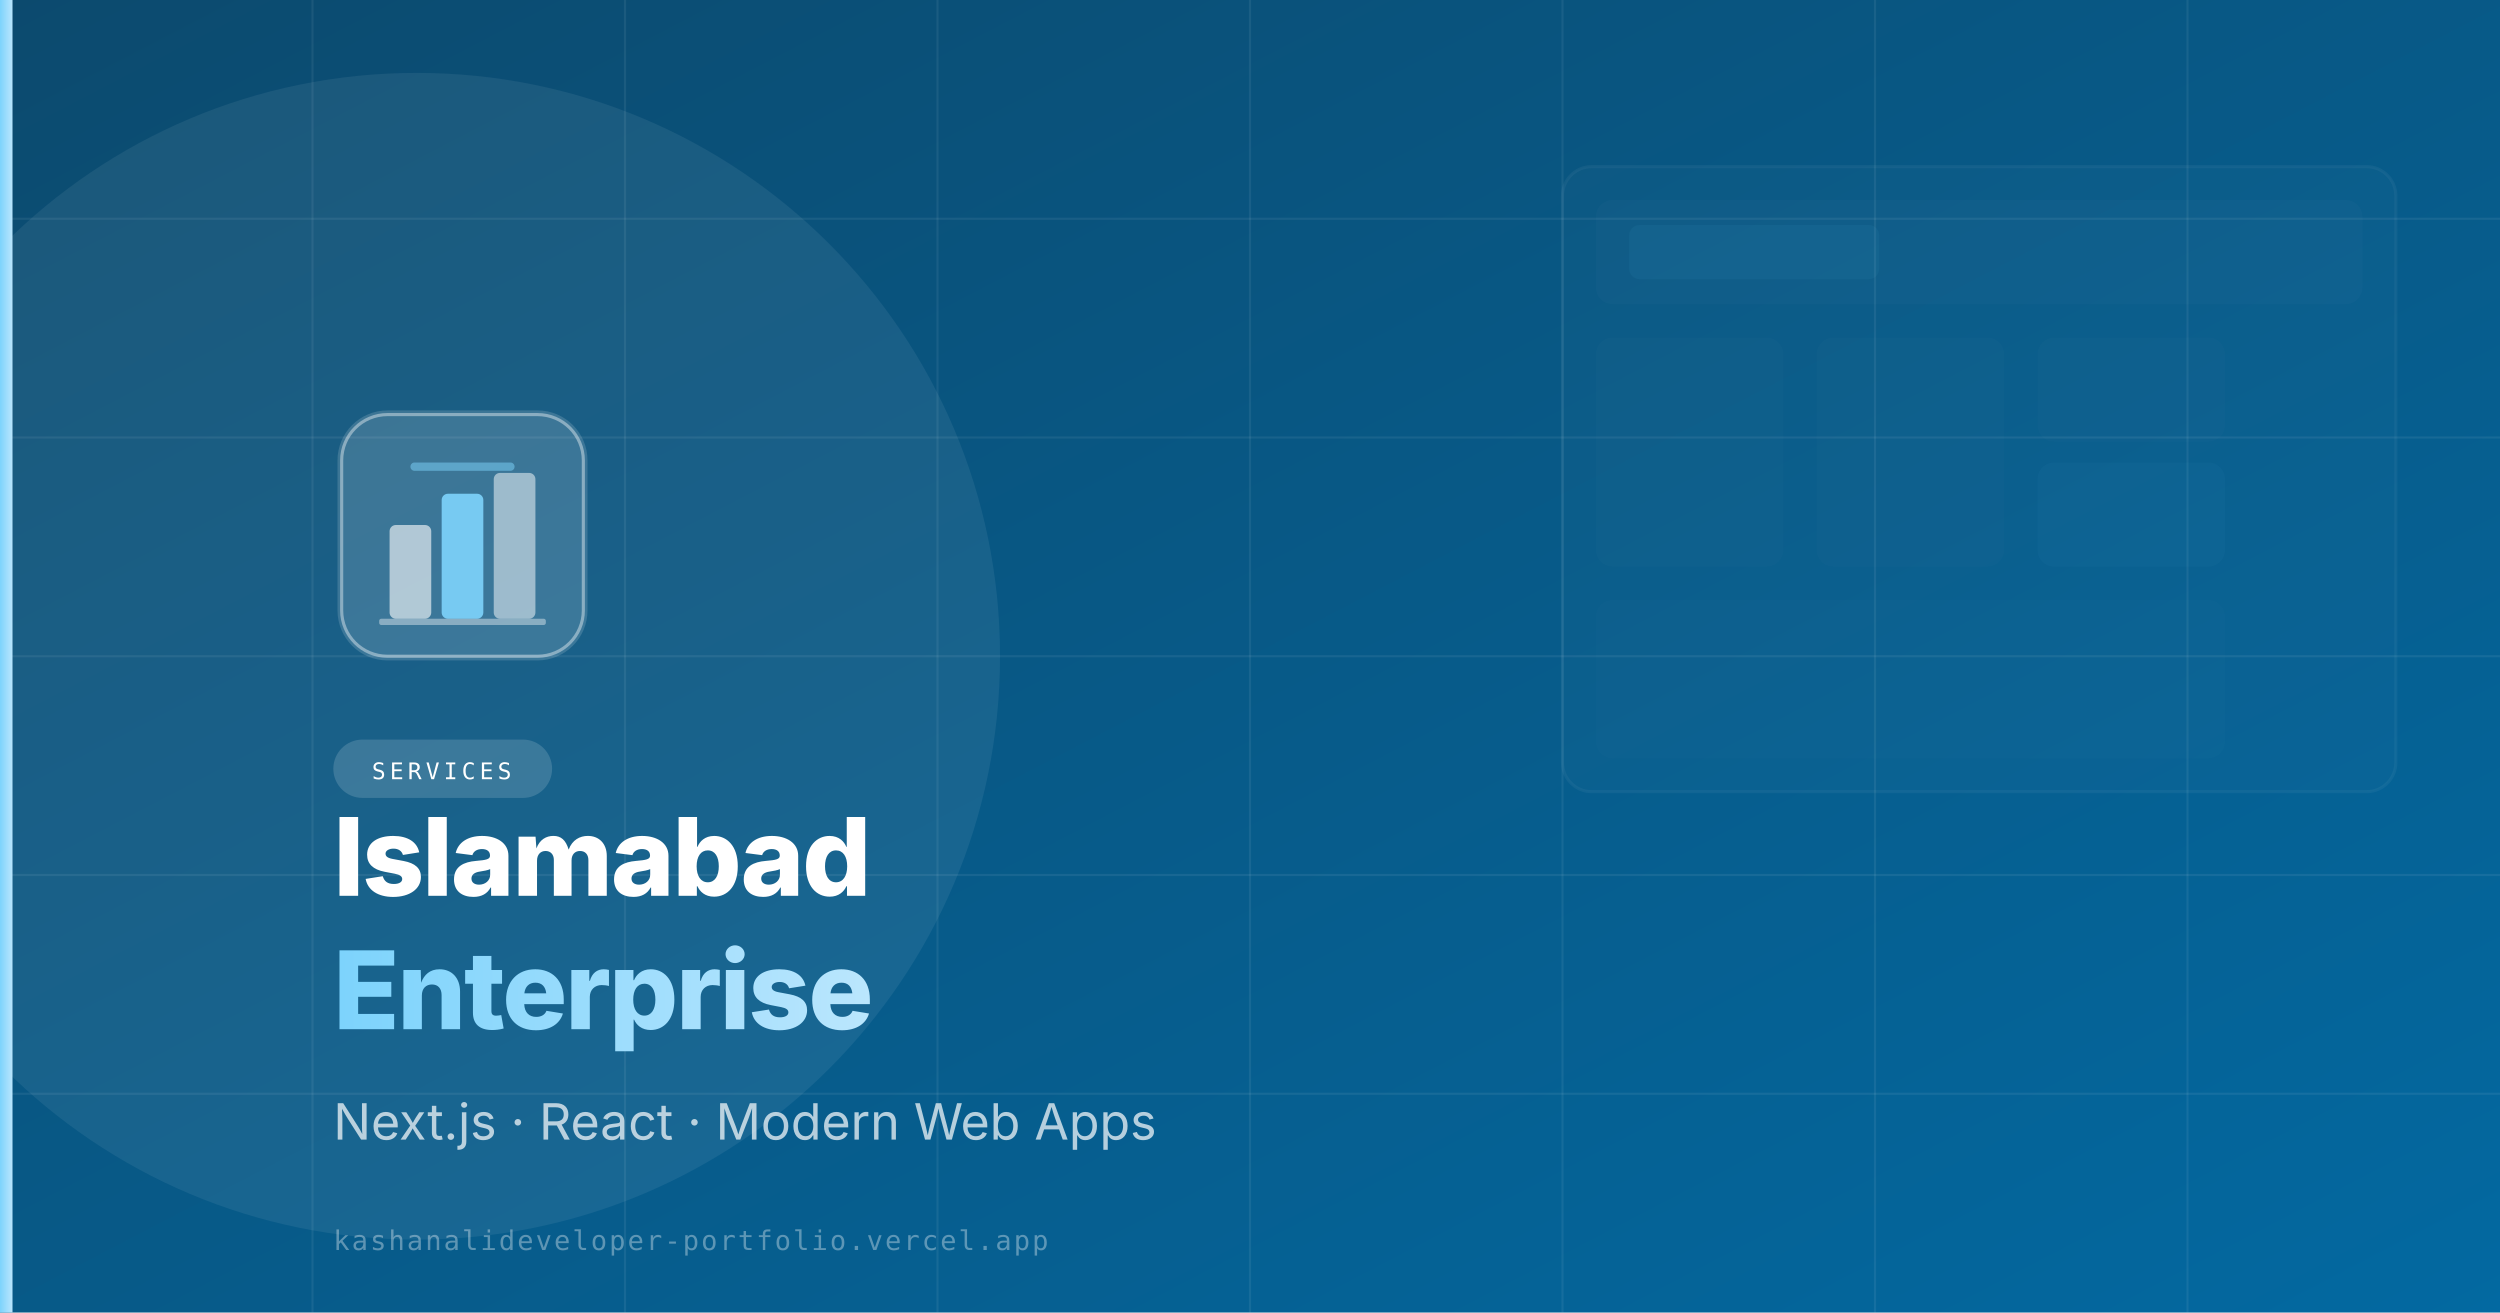
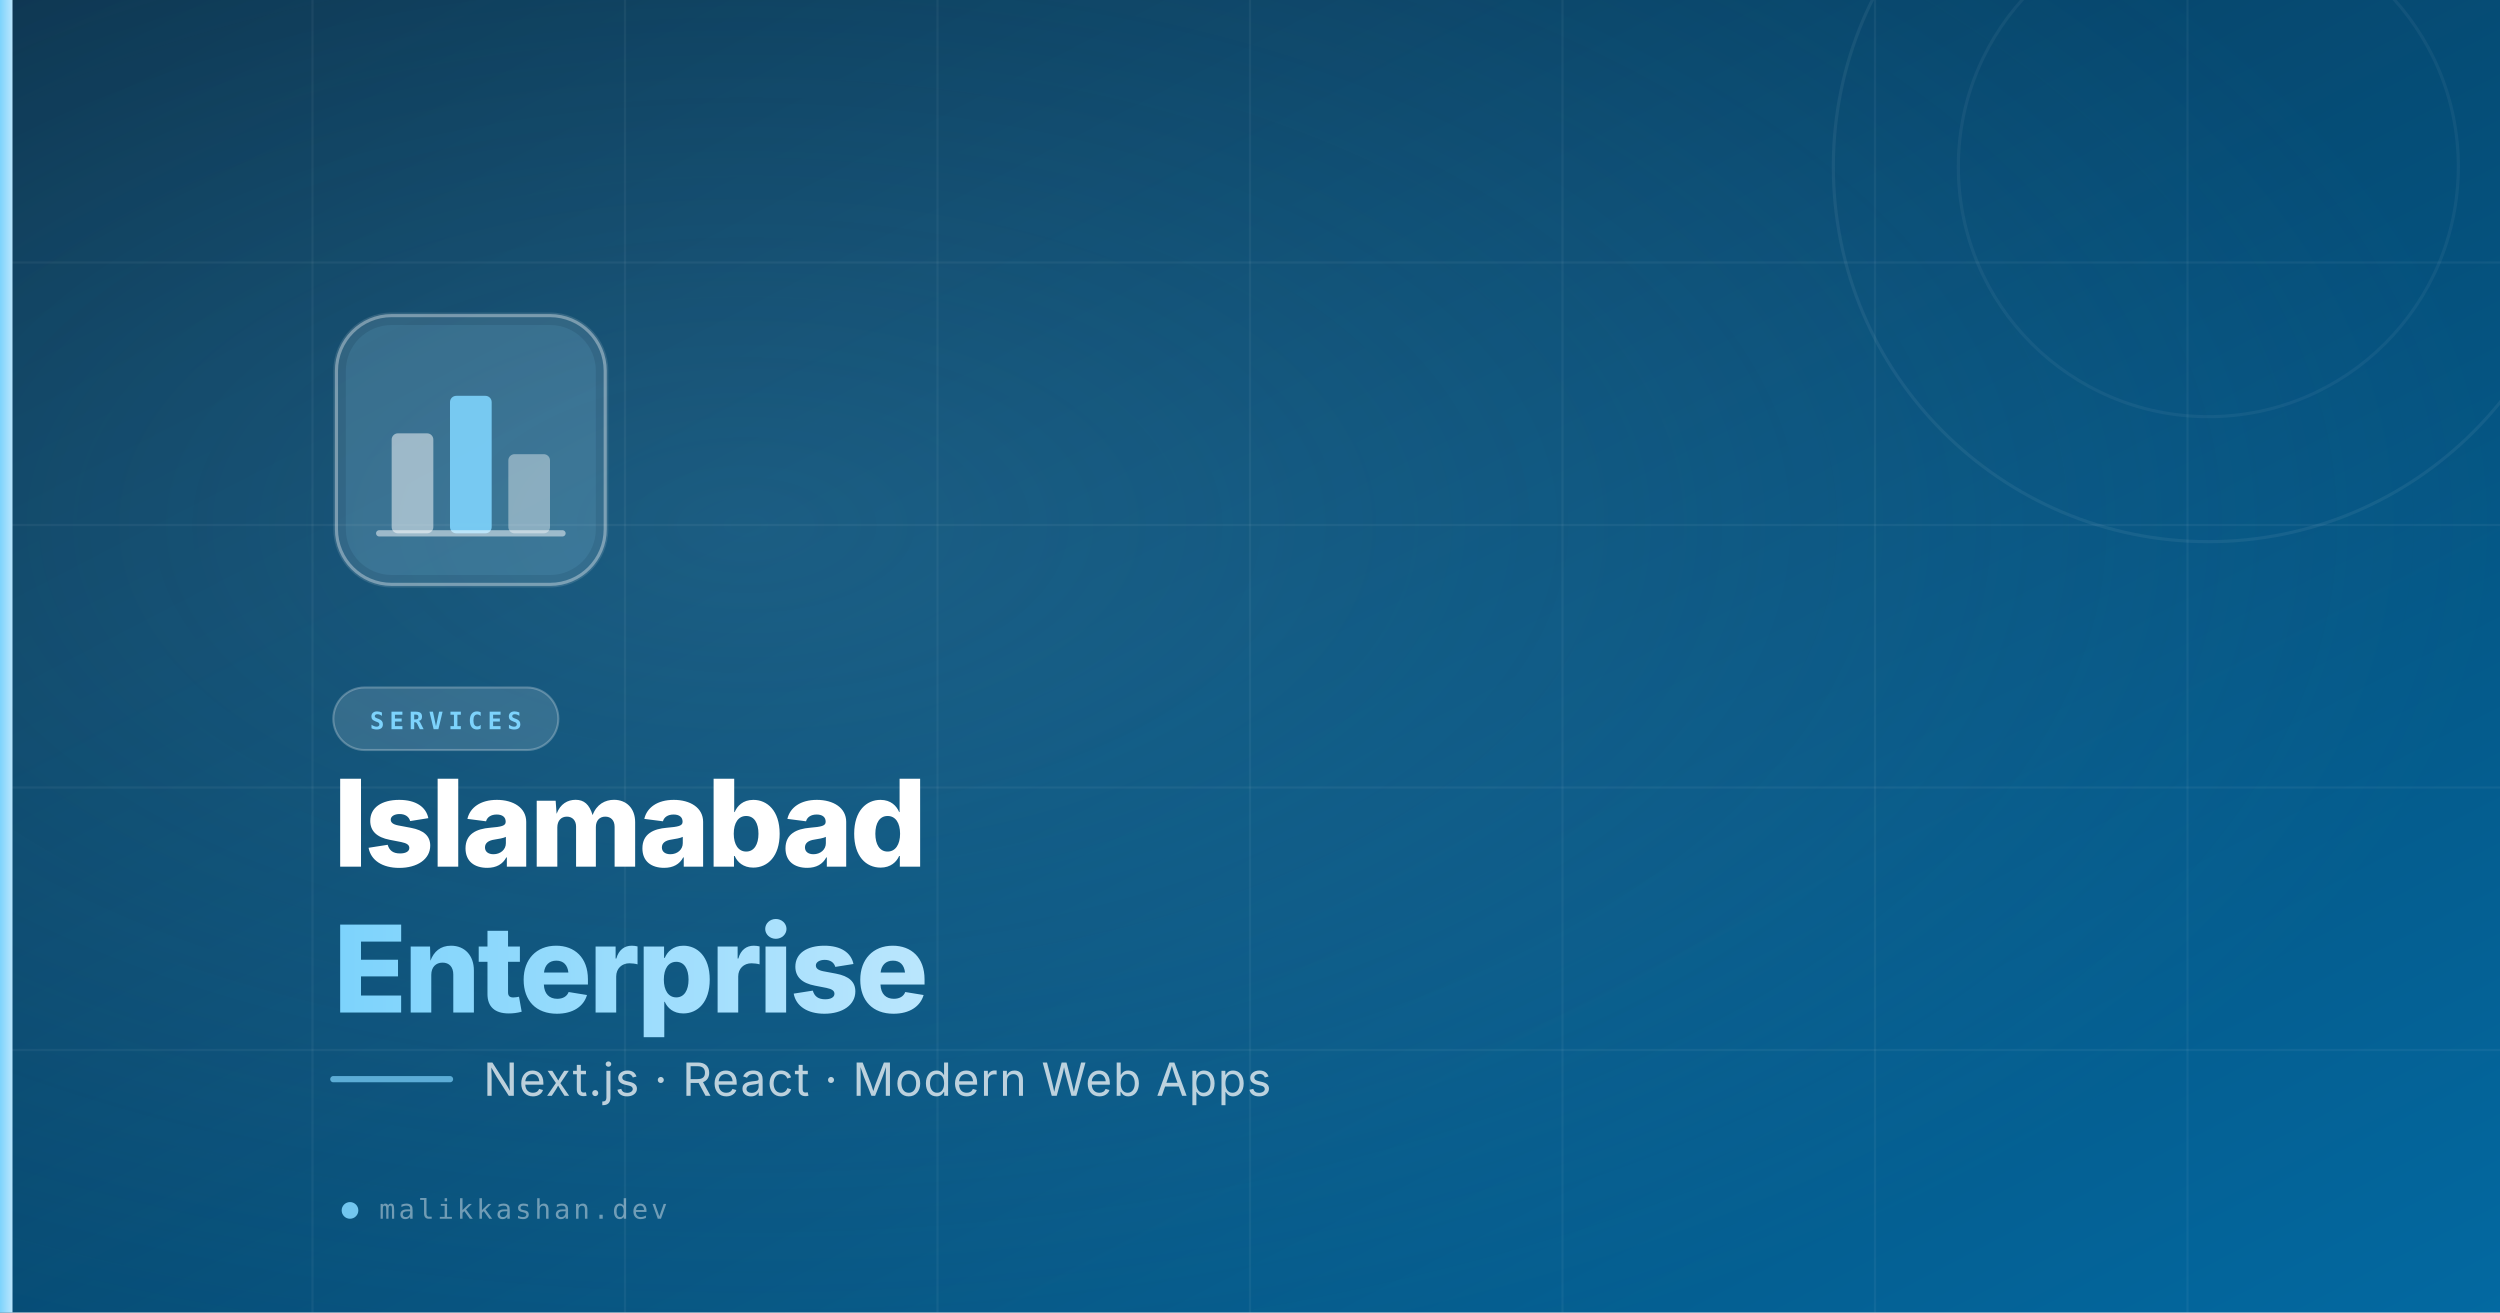
- <svg xmlns="http://www.w3.org/2000/svg" width="1200" height="630" viewBox="0 0 1200 630">
+ <svg xmlns="http://www.w3.org/2000/svg" width="1200" height="630" viewBox="0 0 1200 630" role="img" aria-label="Islamabad Enterprise">
  <defs>
    <linearGradient id="bg" x1="0%" y1="0%" x2="100%" y2="100%">
-       <stop offset="0%" style="stop-color:#0c4a6e" />
-       <stop offset="100%" style="stop-color:#0369a1" />
+       <stop offset="0%" stop-color="#082f49" />
+       <stop offset="100%" stop-color="#0369a1" />
    </linearGradient>
    <linearGradient id="acc" x1="0%" y1="0%" x2="100%" y2="0%">
-       <stop offset="0%" style="stop-color:#7dd3fc" />
-       <stop offset="100%" style="stop-color:#bae6fd" />
+       <stop offset="0%" stop-color="#7dd3fc" />
+       <stop offset="100%" stop-color="#bae6fd" />
    </linearGradient>
+     <radialGradient id="glow" cx="30%" cy="40%" r="70%">
+       <stop offset="0%" stop-color="#7dd3fc" stop-opacity="0.18" />
+       <stop offset="100%" stop-color="#7dd3fc" stop-opacity="0" />
+     </radialGradient>
  </defs>
  <rect width="1200" height="630" fill="url(#bg)" />
-   <g stroke="rgba(255,255,255,0.07)" stroke-width="1">
-     <line x1="0" y1="105" x2="1200" y2="105" />
-     <line x1="0" y1="210" x2="1200" y2="210" />
-     <line x1="0" y1="315" x2="1200" y2="315" />
-     <line x1="0" y1="420" x2="1200" y2="420" />
-     <line x1="0" y1="525" x2="1200" y2="525" />
+   <rect width="1200" height="630" fill="url(#glow)" />
+   <g stroke="rgba(255,255,255,0.05)" stroke-width="1">
+     <line x1="0" y1="126" x2="1200" y2="126" />
+     <line x1="0" y1="252" x2="1200" y2="252" />
+     <line x1="0" y1="378" x2="1200" y2="378" />
+     <line x1="0" y1="504" x2="1200" y2="504" />
    <line x1="150" y1="0" x2="150" y2="630" />
    <line x1="300" y1="0" x2="300" y2="630" />
    <line x1="450" y1="0" x2="450" y2="630" />
    <line x1="600" y1="0" x2="600" y2="630" />
    <line x1="750" y1="0" x2="750" y2="630" />
    <line x1="900" y1="0" x2="900" y2="630" />
    <line x1="1050" y1="0" x2="1050" y2="630" />
  </g>
-   <circle cx="200" cy="315" r="280" fill="white" opacity="0.07" />
+   <circle cx="1060" cy="80" r="180" fill="none" stroke="rgba(255,255,255,0.06)" stroke-width="1.5" />
+   <circle cx="1060" cy="80" r="120" fill="none" stroke="rgba(255,255,255,0.05)" stroke-width="1.5" />
  <rect x="0" y="0" width="6" height="630" fill="url(#acc)" />
-   <g transform="translate(162, 197)">
-     <rect width="120" height="120" rx="24" fill="white" opacity="0.15" />
-     <rect x="2" y="2" width="116" height="116" rx="22" fill="none" stroke="white" stroke-width="1.5" opacity="0.4" />
-     <rect x="25" y="55" width="20" height="45" rx="3" fill="white" opacity="0.6" />
-     <rect x="50" y="40" width="20" height="60" rx="3" fill="#7dd3fc" opacity="0.9" />
-     <rect x="75" y="30" width="20" height="70" rx="3" fill="white" opacity="0.5" />
-     <rect x="20" y="100" width="80" height="3" rx="1" fill="white" opacity="0.4" />
-     <rect x="35" y="25" width="50" height="4" rx="2" fill="#7dd3fc" opacity="0.5" />
+   <g transform="translate(160, 150)">
+     <rect width="132" height="132" rx="28" fill="rgba(255,255,255,0.12)" />
+     <rect x="1.5" y="1.5" width="129" height="129" rx="26.5" fill="none" stroke="rgba(255,255,255,0.35)" stroke-width="1.5" />
+     <rect x="6" y="6" width="120" height="120" rx="22" fill="#7dd3fc" opacity="0.10" />
+     <g transform="translate(6, 6)">
+       <rect x="22" y="52" width="20" height="48" rx="3" fill="#fff" opacity="0.5" />
+       <rect x="50" y="34" width="20" height="66" rx="3" fill="#7dd3fc" opacity="0.9" />
+       <rect x="78" y="62" width="20" height="38" rx="3" fill="#fff" opacity="0.4" />
+       <line x1="16" y1="100" x2="104" y2="100" stroke="#fff" stroke-width="3" stroke-linecap="round" opacity="0.5" />
+     </g>
  </g>
-   <rect x="160" y="355" width="105" height="28" rx="14" fill="white" opacity="0.15" />
-   <text x="212" y="374" font-family="monospace" font-size="11" fill="white" text-anchor="middle" letter-spacing="2">SERVICES</text>
-   <text x="160" y="430" font-family="'Inter','Helvetica Neue',sans-serif" font-size="52" font-weight="800" fill="white" letter-spacing="-1">Islamabad</text>
-   <text x="160" y="494" font-family="'Inter','Helvetica Neue',sans-serif" font-size="52" font-weight="800" fill="url(#acc)" letter-spacing="-1">Enterprise</text>
-   <text x="160" y="547" font-family="'Inter','Helvetica Neue',sans-serif" font-size="24" font-weight="400" fill="rgba(255,255,255,0.7)">Next.js · React · Modern Web Apps</text>
-   <g transform="translate(750, 80)" opacity="0.22">
-     <rect width="400" height="300" rx="14" fill="rgba(255,255,255,0.07)" stroke="rgba(255,255,255,0.2)" stroke-width="1.5" />
-     <rect x="16" y="16" width="368" height="50" rx="8" fill="rgba(255,255,255,0.08)" />
-     <rect x="32" y="28" width="120" height="26" rx="5" fill="#7dd3fc" opacity="0.25" />
-     <rect x="16" y="82" width="90" height="110" rx="8" fill="rgba(255,255,255,0.06)" />
-     <rect x="122" y="82" width="90" height="110" rx="8" fill="rgba(255,255,255,0.06)" />
-     <rect x="228" y="82" width="90" height="50" rx="8" fill="rgba(255,255,255,0.06)" />
-     <rect x="228" y="142" width="90" height="50" rx="8" fill="#7dd3fc" opacity="0.15" />
-     <rect x="16" y="208" width="302" height="76" rx="8" fill="rgba(255,255,255,0.05)" />
+   <rect x="160" y="330" width="108" height="30" rx="15" fill="rgba(255,255,255,0.14)" stroke="rgba(255,255,255,0.25)" stroke-width="1" />
+   <text x="214" y="350" font-family="'JetBrains Mono','Consolas',monospace" font-size="11.5" fill="#7dd3fc" text-anchor="middle" letter-spacing="2.5" font-weight="700">SERVICES</text>
+   <text x="160" y="416" font-family="'Poppins','Inter','Segoe UI',sans-serif" font-size="58" font-weight="800" fill="#ffffff" letter-spacing="-1.5">Islamabad</text>
+   <text x="160" y="486" font-family="'Poppins','Inter','Segoe UI',sans-serif" font-size="58" font-weight="800" fill="url(#acc)" letter-spacing="-1.5">Enterprise</text>
+   <line x1="160" y1="518" x2="216" y2="518" stroke="#7dd3fc" stroke-width="3" stroke-linecap="round" opacity="0.7" />
+   <text x="232" y="526" font-family="'Poppins','Inter','Segoe UI',sans-serif" font-size="22" font-weight="400" fill="rgba(255,255,255,0.72)" letter-spacing="0.5">Next.js · React · Modern Web Apps</text>
+   <g transform="translate(160, 585)">
+     <circle cx="8" cy="-4" r="4" fill="#7dd3fc" opacity="0.9" />
+     <text x="22" y="0" font-family="'JetBrains Mono','Consolas',monospace" font-size="13" fill="rgba(255,255,255,0.42)" letter-spacing="1.5">malikkashan.dev</text>
  </g>
-   <text x="160" y="600" font-family="monospace" font-size="13" fill="rgba(255,255,255,0.35)" letter-spacing="1">kashanalideveloper-portfolio.vercel.app</text>
</svg>
